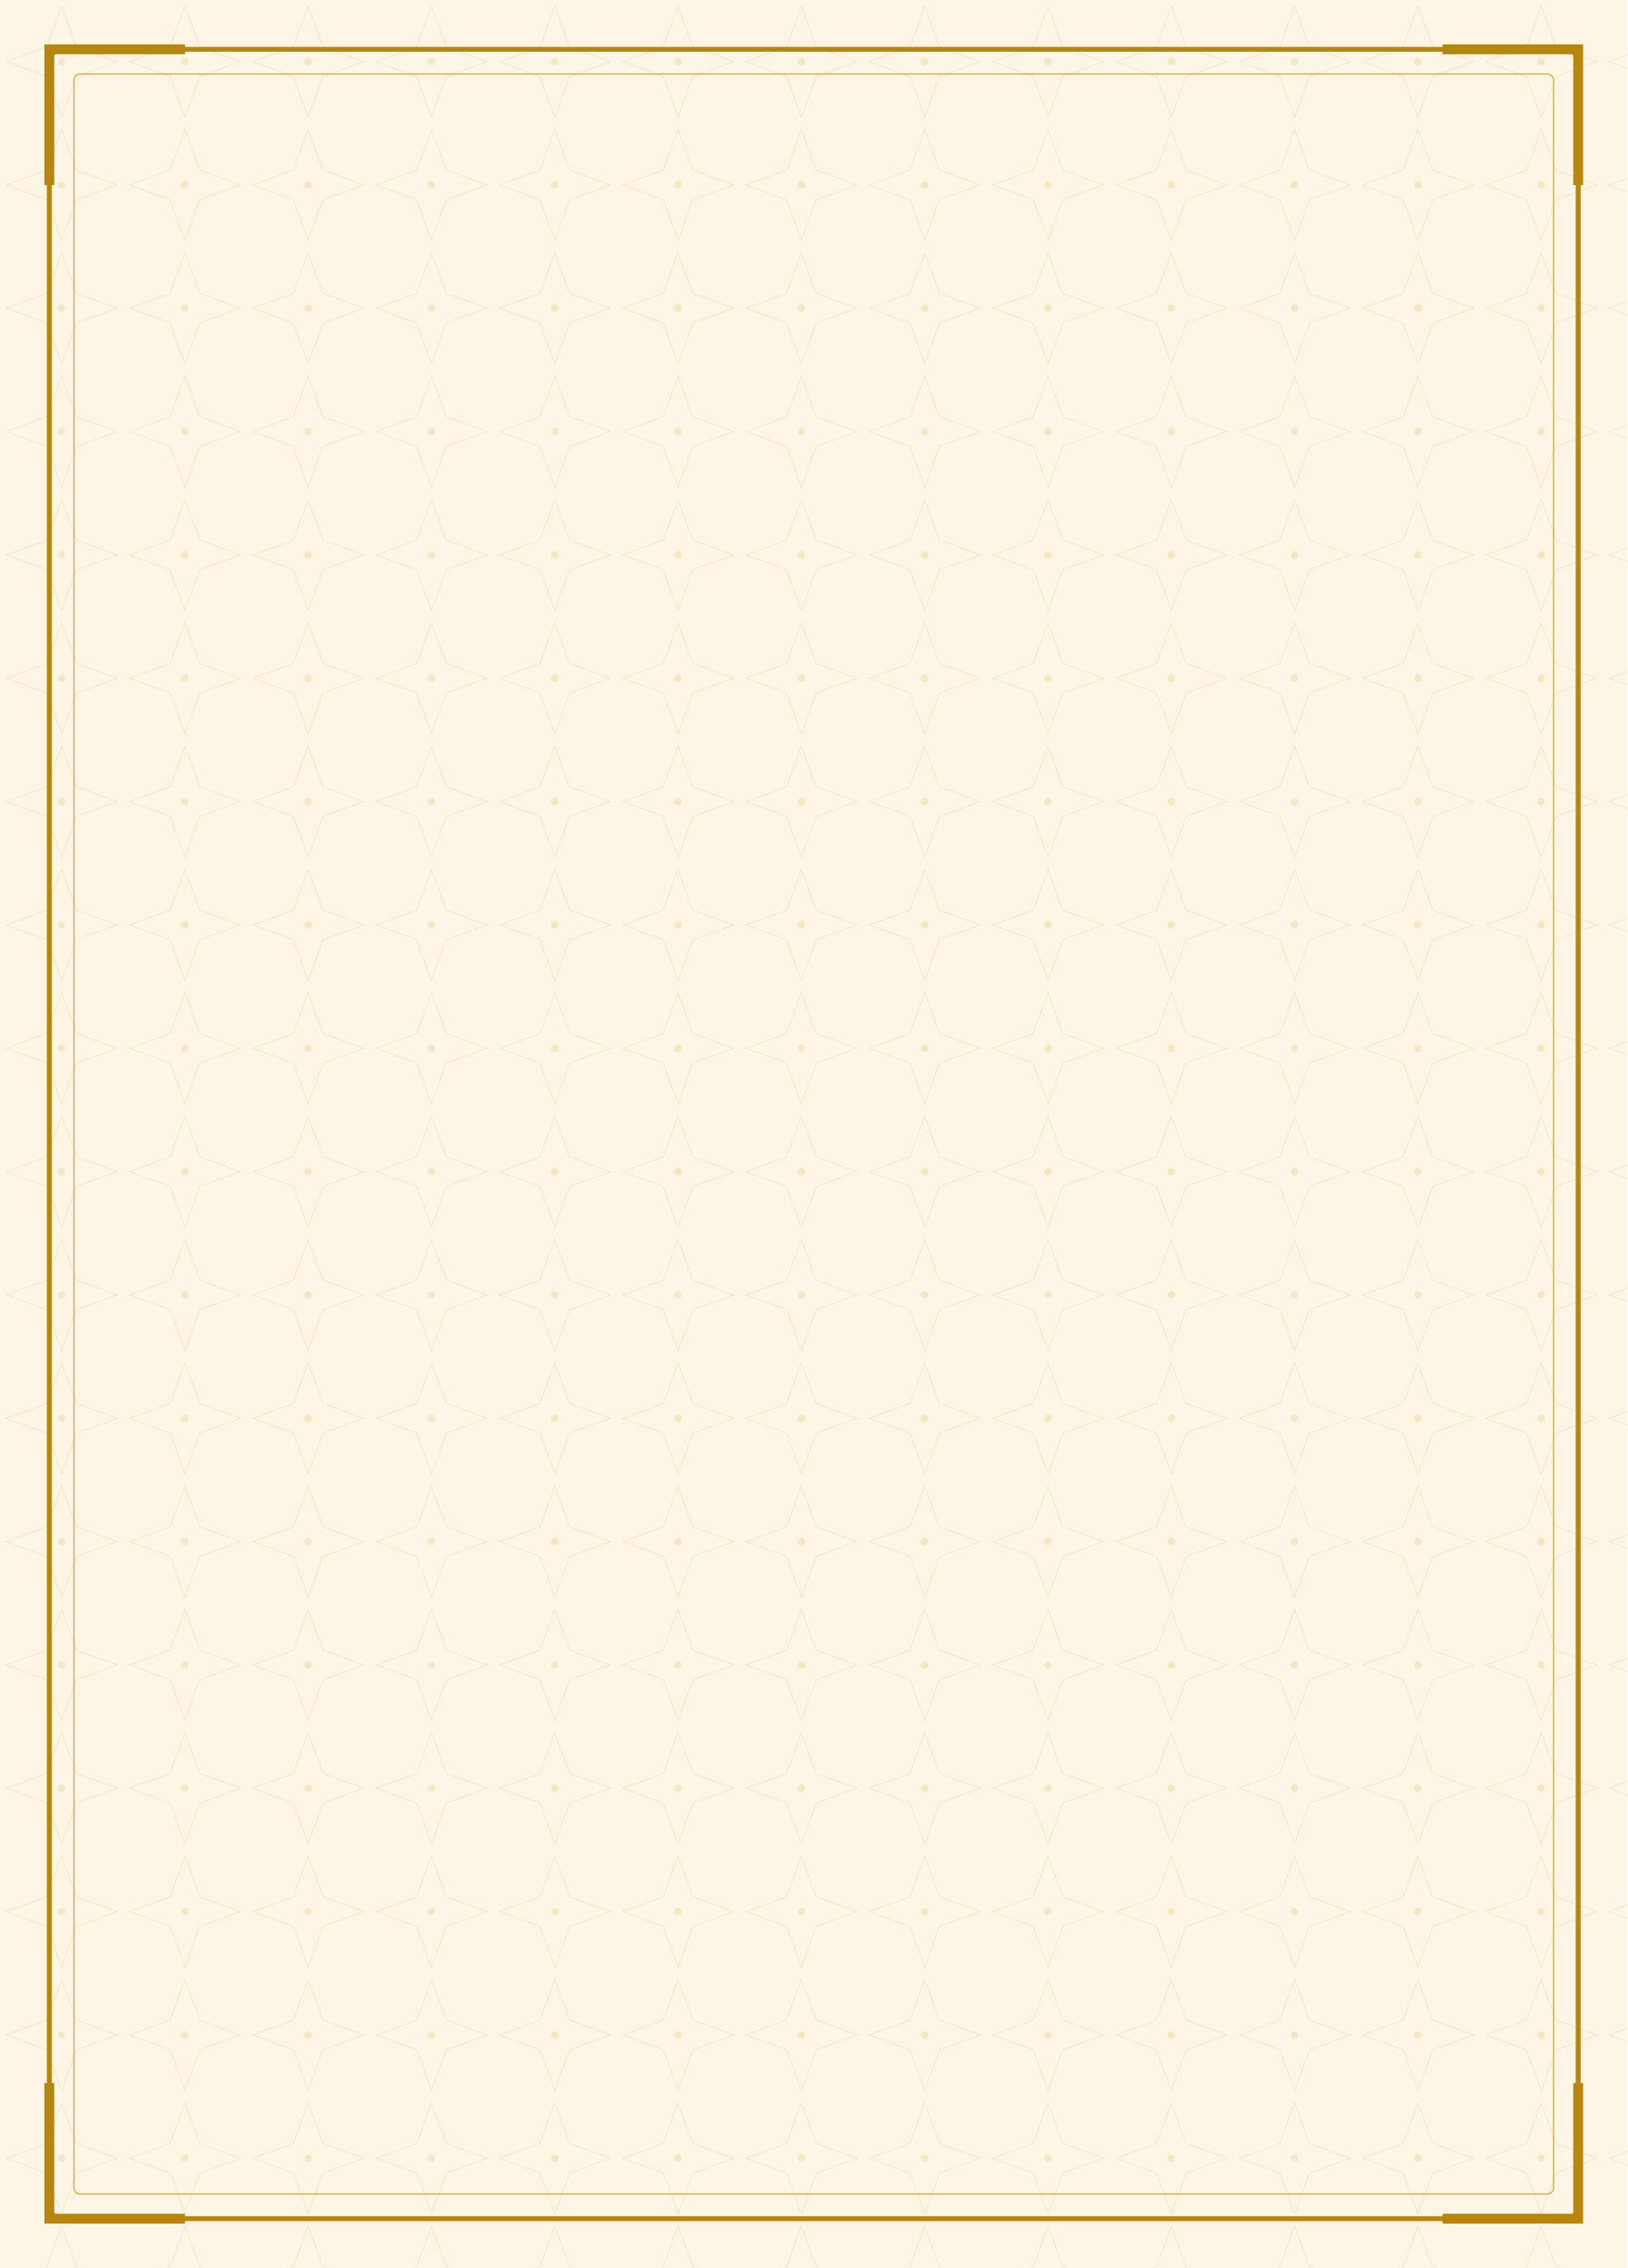
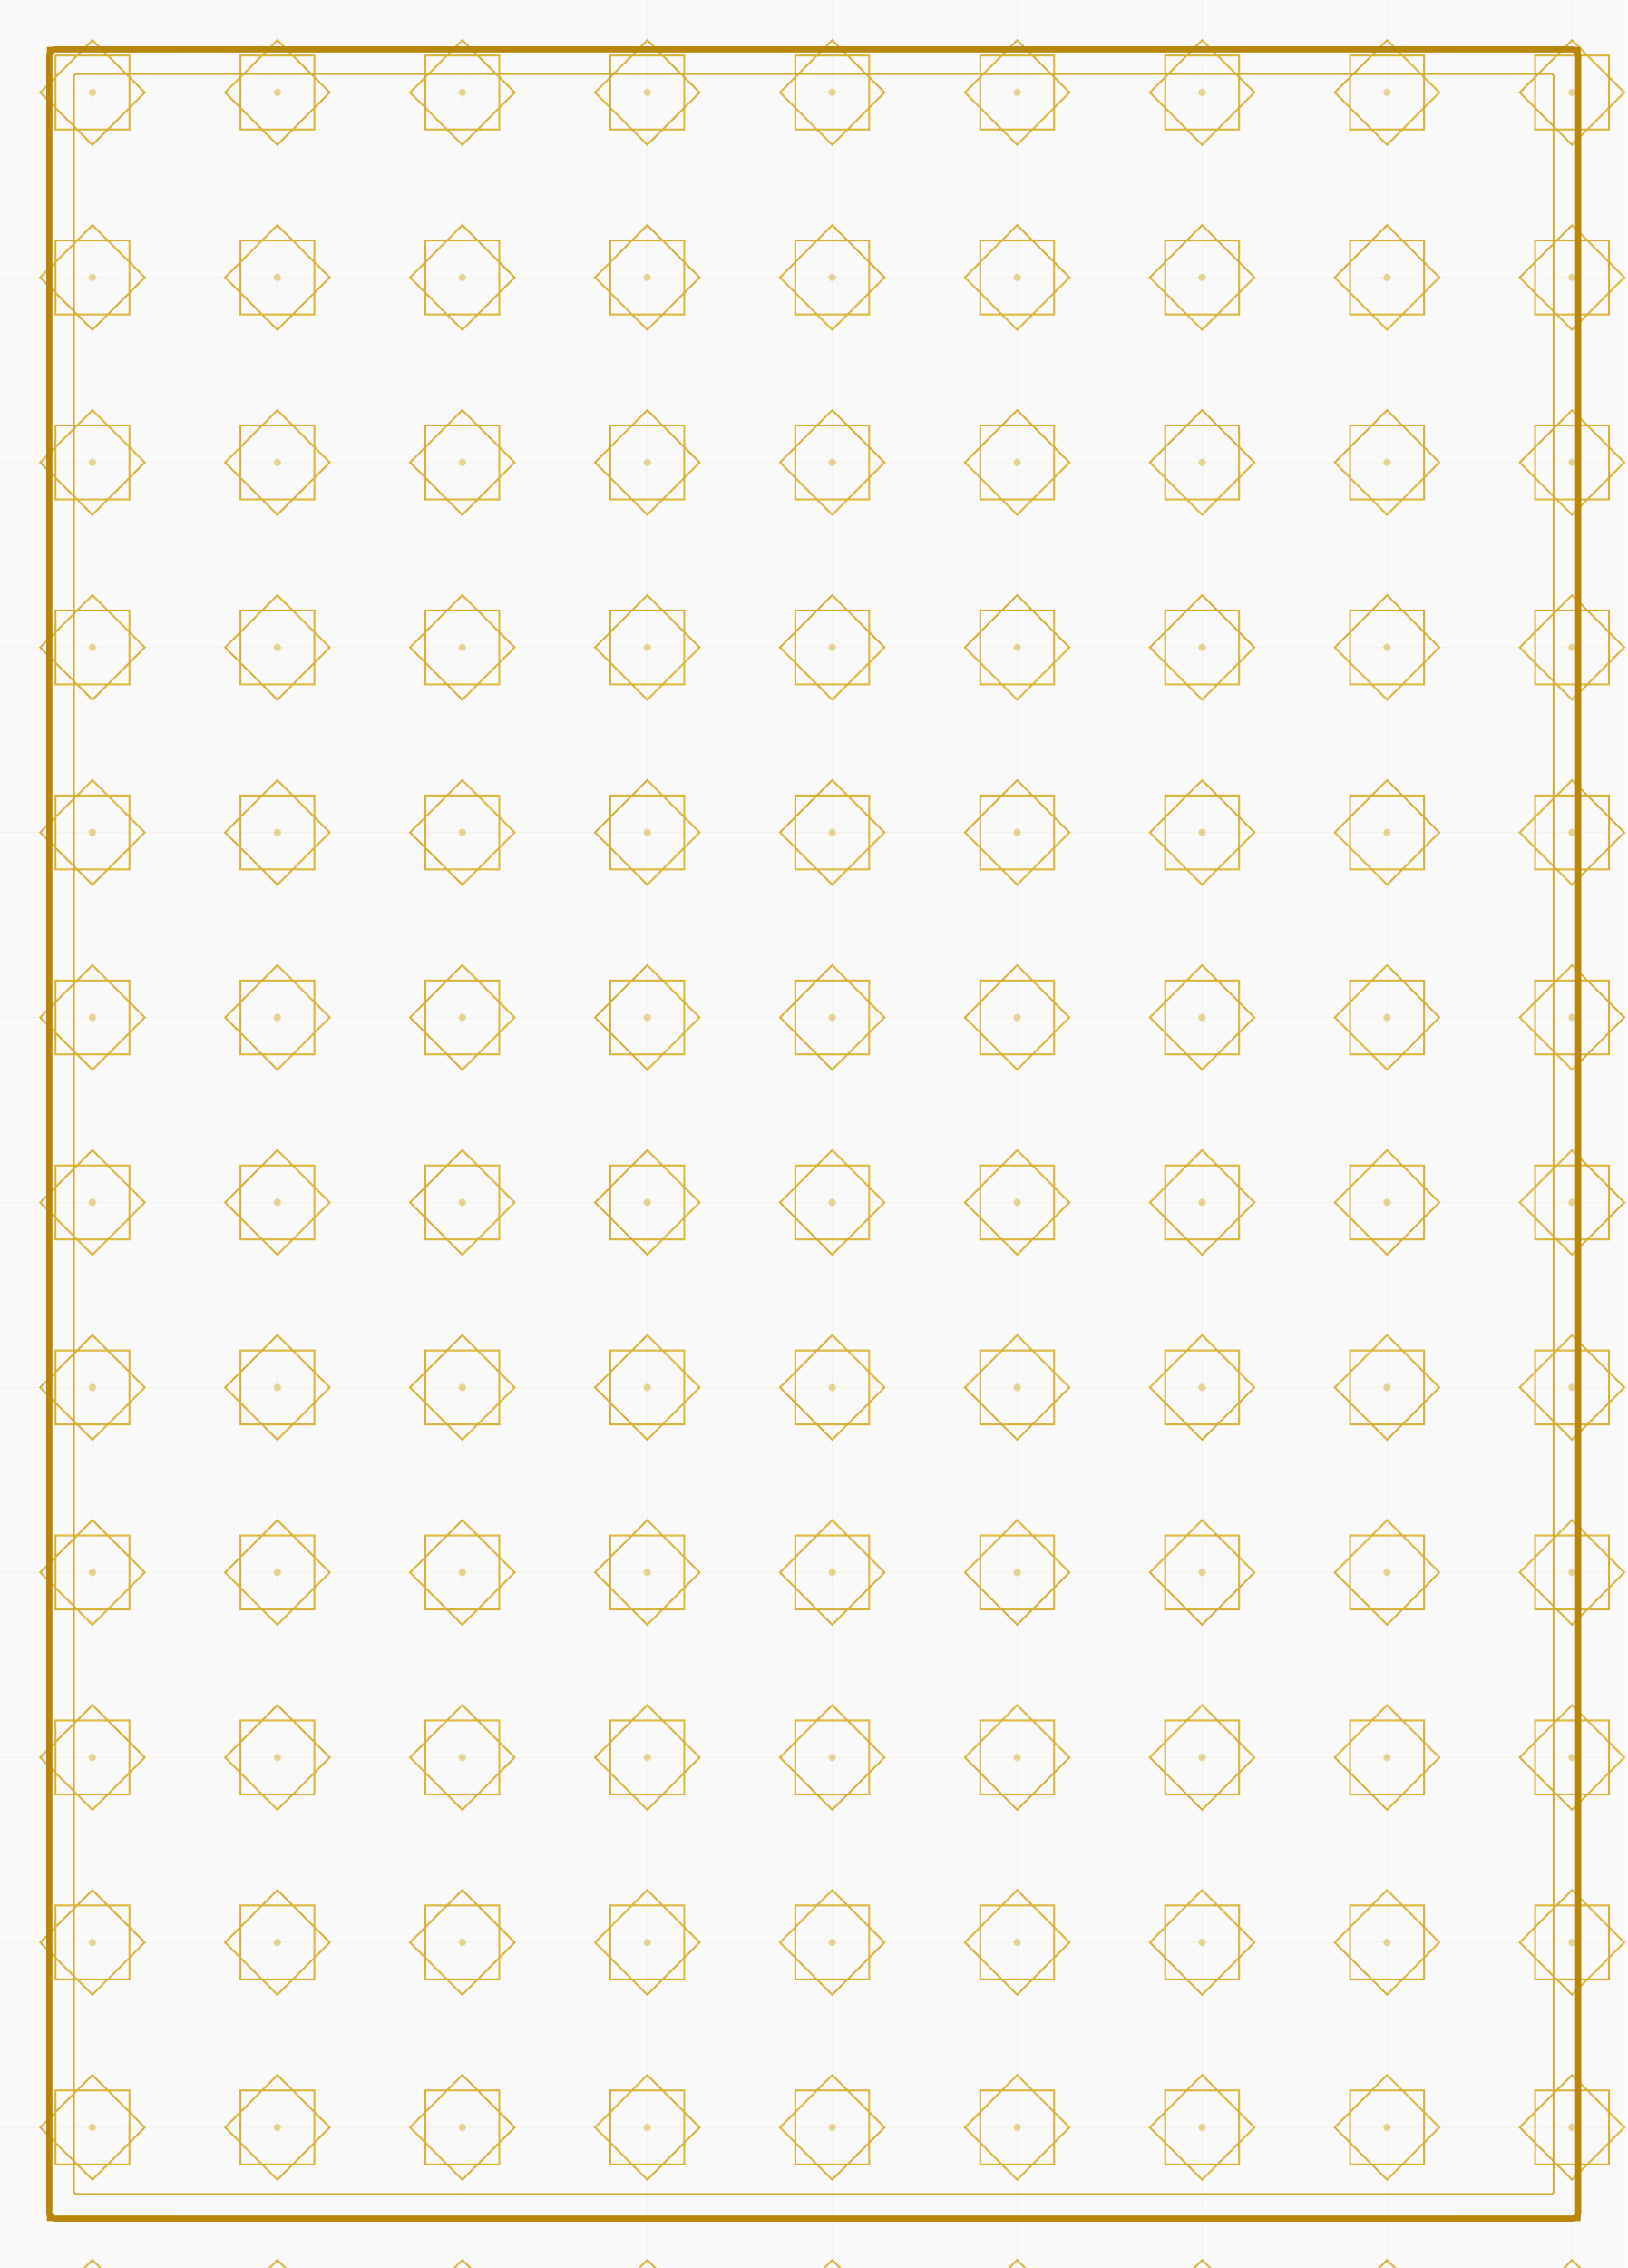
<svg xmlns="http://www.w3.org/2000/svg" width="1320" height="1839" viewBox="0 0 1320 1839" fill="none">
-   <rect width="1320" height="1839" fill="#FDF5E6" />
+   <rect width="1320" height="1839" fill="#F9F9F9" />
  <defs>
-     <pattern id="islamic-star" x="0" y="0" width="100" height="100" patternUnits="userSpaceOnUse">
-       <path d="M50 5 L62 38 L95 50 L62 62 L50 95 L38 62 L5 50 L38 38 Z" stroke="#D4AF37" stroke-width="0.5" fill="none" opacity="0.3" />
-       <circle cx="50" cy="50" r="3" fill="#D4AF37" opacity="0.2" />
+     <pattern id="eight-point-star" x="0" y="0" width="150" height="150" patternUnits="userSpaceOnUse">
+       <g stroke="#D4AF37" stroke-width="1.5" fill="none">
+         <rect x="45" y="45" width="60" height="60" transform="rotate(0 75 75)" />
+         <rect x="45" y="45" width="60" height="60" transform="rotate(45 75 75)" />
+       </g>
+       <circle cx="75" cy="75" r="3" fill="#D4AF37" opacity="0.5" />
+       <line x1="0" y1="75" x2="150" y2="75" stroke="#D4AF37" stroke-width="0.3" opacity="0.2" />
+       <line x1="75" y1="0" x2="75" y2="150" stroke="#D4AF37" stroke-width="0.3" opacity="0.2" />
    </pattern>
  </defs>
-   <rect width="1320" height="1839" fill="url(#islamic-star)" />
-   <rect x="40" y="40" width="1240" height="1759" stroke="#B8860B" stroke-width="4" fill="none" rx="10" />
-   <rect x="60" y="60" width="1200" height="1719" stroke="#D4AF37" stroke-width="1" fill="none" rx="5" />
-   <path d="M40 150 L40 40 L150 40" stroke="#B8860B" stroke-width="8" fill="none" />
-   <path d="M1170 40 L1280 40 L1280 150" stroke="#B8860B" stroke-width="8" fill="none" />
-   <path d="M40 1689 L40 1799 L150 1799" stroke="#B8860B" stroke-width="8" fill="none" />
-   <path d="M1170 1799 L1280 1799 L1280 1689" stroke="#B8860B" stroke-width="8" fill="none" />
+   <rect width="1320" height="1839" fill="url(#eight-point-star)" />
+   <rect x="40" y="40" width="1240" height="1759" stroke="#B8860B" stroke-width="5" fill="none" rx="5" />
+   <rect x="60" y="60" width="1200" height="1719" stroke="#D4AF37" stroke-width="1.5" fill="none" rx="2" />
+   <g stroke="#B8860B" stroke-width="4" fill="none">
+     <path d="M40 140 L40 40 L140 40" />
+     <path d="M1180 40 L1280 40 L1280 140" />
+     <path d="M40 1699 L40 1799 L140 1799" />
+     <path d="M1180 1799 L1280 1799 L1280 1699" />
+   </g>
</svg>
